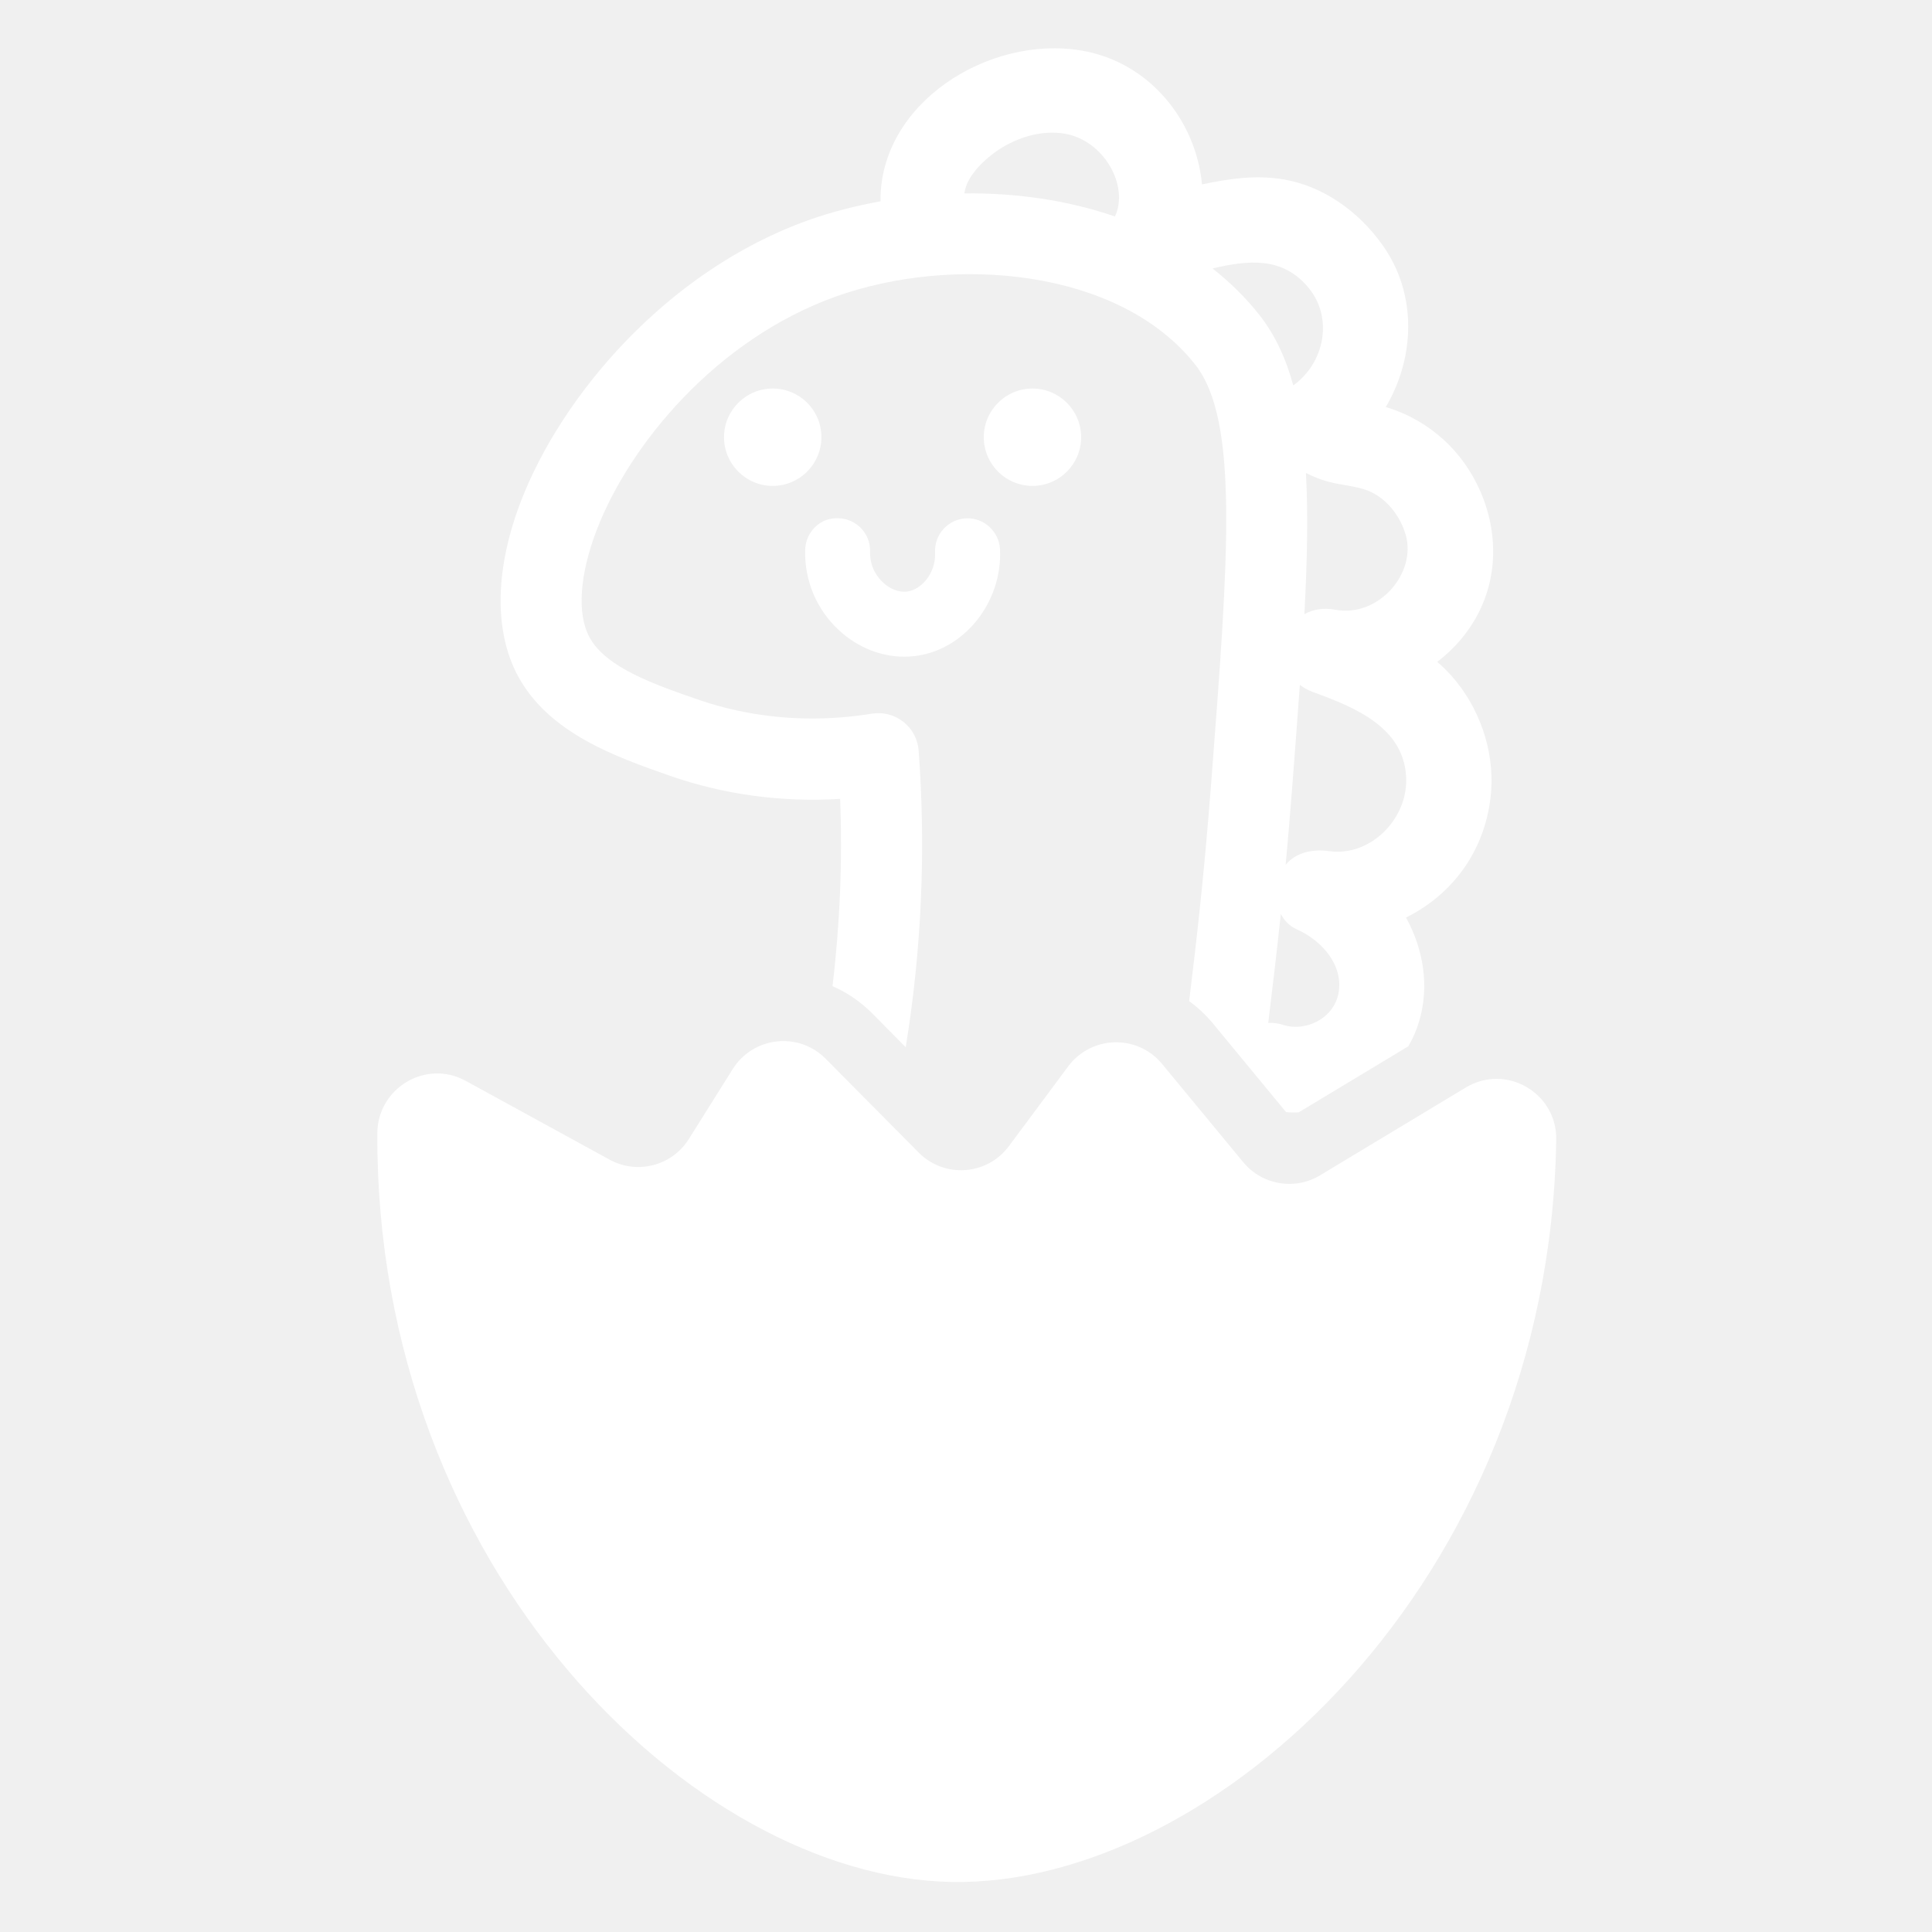
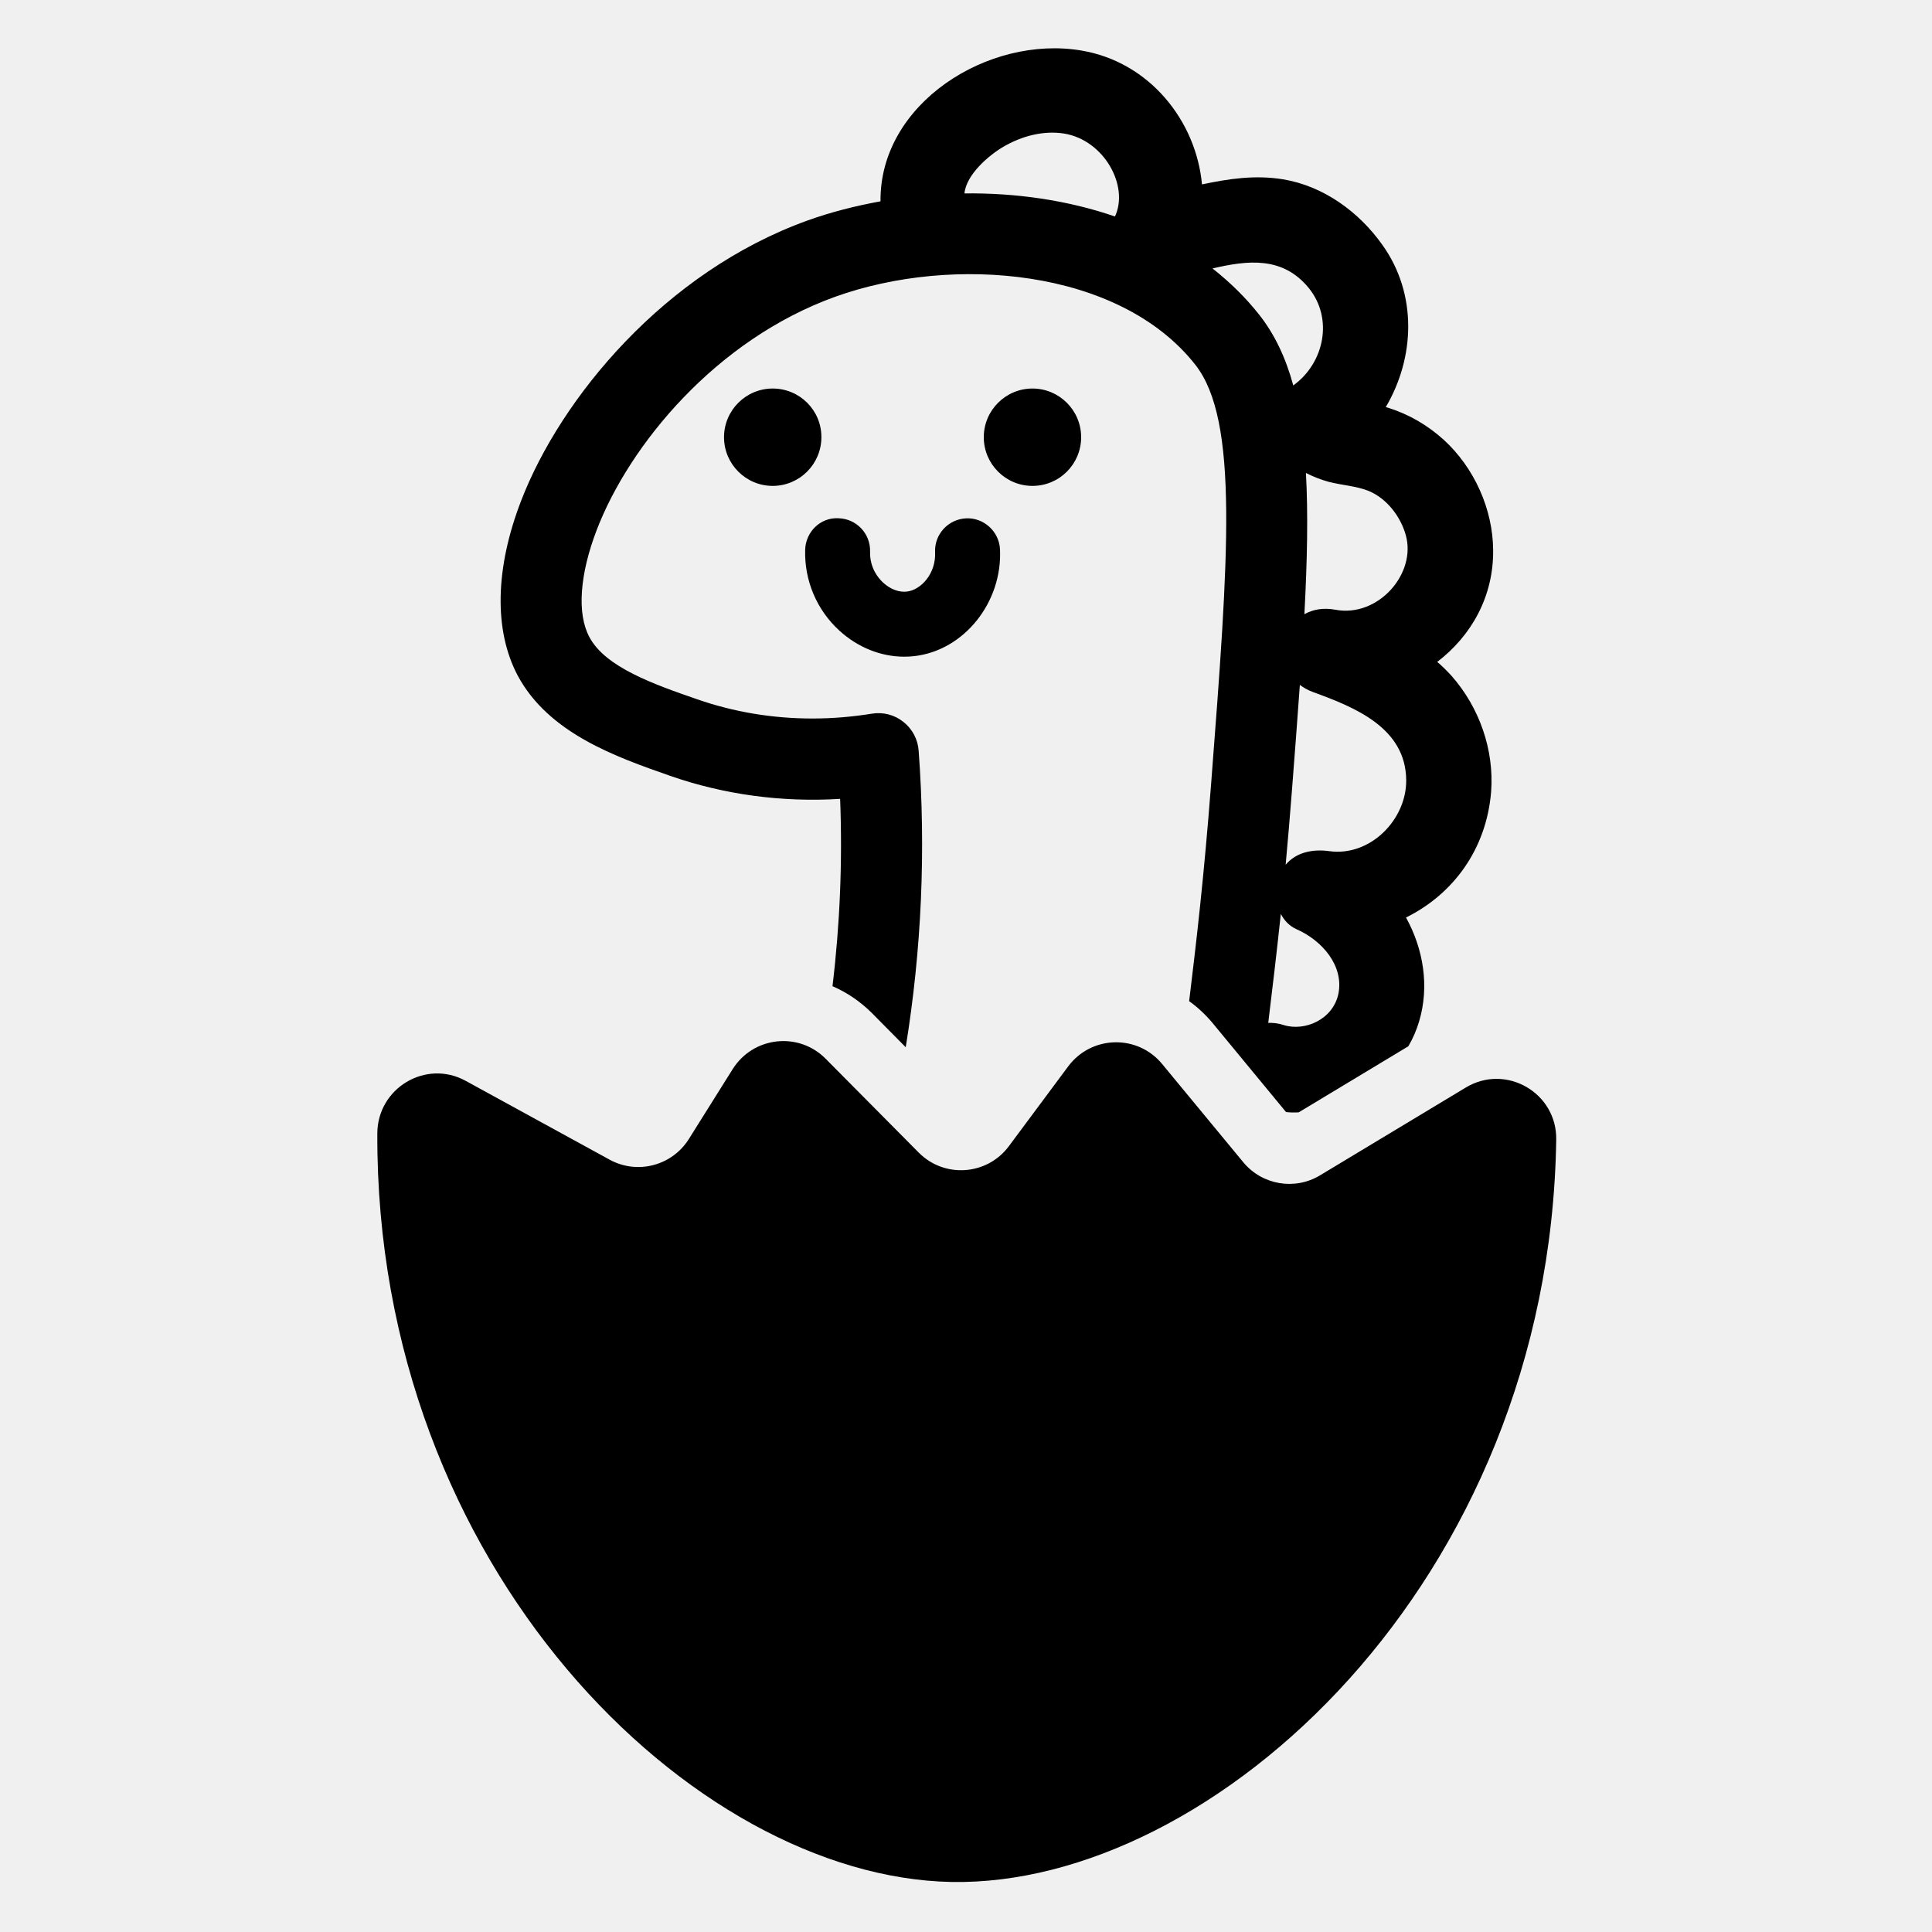
- <svg xmlns="http://www.w3.org/2000/svg" version="1.1" id="Layer_1" x="0px" y="0px" viewBox="0 0 200 200" style="enable-background:new 0 0 200 200;" xml:space="preserve">
-   <style type="text/css">
- 	.st0{fill:#FFFFFF;}
- </style>
+ <svg xmlns="http://www.w3.org/2000/svg" version="1.1" id="Layer_1" x="0px" y="0px" viewBox="0 0 200 200" style="enable-background:new 0 0 200 200;" xml:space="preserve" class="st0">
  <g>
-     <path class="st0" d="M151.74,112.58l-15.09,9.09c-2.62,1.58-6,1-7.95-1.36l-8.4-10.17c-2.55-3.09-7.32-2.97-9.72,0.25l-6.14,8.26   c-2.25,3.03-6.68,3.35-9.34,0.66l-9.63-9.71c-2.8-2.83-7.5-2.3-9.62,1.07l-4.54,7.24c-1.74,2.77-5.33,3.71-8.2,2.14l-14.9-8.16   c-4.12-2.26-9.13,0.74-9.15,5.44c-0.19,45.07,32.71,76.97,59.41,77.49c27.07,0.52,61.92-30.95,62.63-76.83   C161.19,113.13,155.9,110.07,151.74,112.58z" />
-     <path class="st0" d="M148.78,68.52c3.49-2.66,5.84-6.73,5.79-11.57c-0.03-4.26-1.96-8.53-5.1-11.41c-1.67-1.51-3.6-2.65-5.75-3.32   c-0.09-0.04-0.17-0.05-0.27-0.07c3.01-5.09,3.31-11.68-0.34-16.79c-2.43-3.43-6.1-6.11-10.31-6.8c-2.9-0.47-5.63-0.05-8.37,0.53   c-0.61-6.6-5.45-12.68-12.49-13.86c-9.61-1.62-20.9,5.47-20.79,15.61c-2.63,0.48-5.18,1.13-7.54,1.98   c-14.82,5.33-25.58,18.41-29.66,29.01c-2.71,7.01-2.83,13.43-0.36,18.1c3.2,5.98,10.17,8.42,15.77,10.38   c5.58,1.95,11.59,2.76,17.61,2.39c0.25,6.49-0.02,12.97-0.79,19.39c1.49,0.64,2.87,1.58,4.07,2.77l3.51,3.55   c1.64-10.08,2.1-20.4,1.34-30.68c-0.08-1.18-0.65-2.27-1.58-3c-0.92-0.74-2.11-1.04-3.27-0.85c-2.05,0.33-4.1,0.5-6.15,0.5   c-4.11,0-8.15-0.67-11.95-2c-4.46-1.54-9.48-3.31-11.13-6.42c-1.31-2.42-1.02-6.48,0.76-11.12c3.39-8.81,12.35-19.68,24.68-24.12   c12.15-4.37,29.43-2.94,37.28,7.04c4.53,5.77,3.44,19.9,1.64,43.31c-0.75,9.76-1.52,16.32-2.28,22.57   c0.87,0.62,1.68,1.38,2.39,2.22l5.09,6.17l2.55,3.09c0.44,0.05,0.88,0.06,1.31,0.03l11.35-6.84c0.48-0.81,0.85-1.68,1.12-2.59   c1.08-3.61,0.44-7.48-1.36-10.74c4.82-2.38,8.32-7,8.81-13.02c0.33-4.35-1.23-8.75-4.1-12C149.78,69.44,149.3,68.95,148.78,68.52z    M115.42,22.41c-4.94-1.7-10.29-2.45-15.58-2.39c0.19-1.97,2.55-3.96,4-4.81c1.9-1.12,4.17-1.73,6.34-1.38   C114.3,14.52,116.9,19.25,115.42,22.41z M130.36,32.59c-1.43-1.82-3.07-3.4-4.84-4.8c3.63-0.85,7.25-1.28,9.95,2.01   c2.58,3.16,1.63,7.78-1.59,10.1C133.1,37.04,131.96,34.62,130.36,32.59z M138.56,102.83c-0.54,2.72-3.51,3.97-5.68,3.28   c-0.57-0.19-1.1-0.24-1.59-0.22c0.02-0.17,0.04-0.35,0.06-0.52c0.41-3.37,0.82-6.82,1.24-10.76c0.35,0.67,0.87,1.24,1.6,1.57   C136.9,97.37,139.1,99.97,138.56,102.83z M137.6,88.11c-1.74-0.24-3.44,0.13-4.51,1.41c0.22-2.39,0.44-4.95,0.66-7.81   c0.3-3.86,0.57-7.44,0.81-10.81c0.38,0.28,0.81,0.54,1.33,0.73c4.38,1.59,9.64,3.71,9.68,9.14C145.6,84.87,141.82,88.7,137.6,88.11   z M138.24,63.12c-1.27-0.24-2.35-0.02-3.21,0.46c0.3-5.61,0.39-10.43,0.16-14.62c0.74,0.38,1.52,0.69,2.36,0.92   c1.35,0.35,2.79,0.42,4.08,0.92c1.89,0.76,3.35,2.63,3.9,4.61C146.64,59.39,142.66,63.95,138.24,63.12z" />
-     <path class="st0" d="M79.99,40.22c-2.78,0-5.04,2.26-5.04,5.04c0,2.78,2.26,5.04,5.04,5.04s5.04-2.26,5.04-5.04   C85.04,42.47,82.78,40.22,79.99,40.22z" />
-     <path class="st0" d="M111.92,45.26c0-2.78-2.26-5.04-5.04-5.04c-2.78,0-5.04,2.26-5.04,5.04c0,2.78,2.26,5.04,5.04,5.04   C109.67,50.3,111.92,48.04,111.92,45.26z" />
-     <path class="st0" d="M93.61,67.98c0.35,0,0.71-0.02,1.06-0.06c5.14-0.6,9.11-5.57,8.85-11.06c-0.09-1.85-1.7-3.3-3.52-3.2   c-1.85,0.09-3.29,1.66-3.2,3.52c0.1,2.18-1.45,3.89-2.92,4.06c-0.81,0.1-1.73-0.25-2.46-0.93c-0.52-0.48-1.39-1.53-1.35-3.21   c0.05-1.86-1.41-3.4-3.27-3.45c-1.87-0.11-3.4,1.41-3.45,3.27c-0.09,3.18,1.2,6.22,3.53,8.35C88.8,67.03,91.2,67.98,93.61,67.98z" />
+     <path d="M151.74,112.58l-15.09,9.09c-2.62,1.58-6,1-7.95-1.36l-8.4-10.17c-2.55-3.09-7.32-2.97-9.72,0.25l-6.14,8.26   c-2.25,3.03-6.68,3.35-9.34,0.66l-9.63-9.71c-2.8-2.83-7.5-2.3-9.62,1.07l-4.54,7.24c-1.74,2.77-5.33,3.71-8.2,2.14l-14.9-8.16   c-4.12-2.26-9.13,0.74-9.15,5.44c-0.19,45.07,32.71,76.97,59.41,77.49c27.07,0.52,61.92-30.95,62.63-76.83   C161.19,113.13,155.9,110.07,151.74,112.58z" />
+     <path d="M148.78,68.52c3.49-2.66,5.84-6.73,5.79-11.57c-0.03-4.26-1.96-8.53-5.1-11.41c-1.67-1.51-3.6-2.65-5.75-3.32   c-0.09-0.04-0.17-0.05-0.27-0.07c3.01-5.09,3.31-11.68-0.34-16.79c-2.43-3.43-6.1-6.11-10.31-6.8c-2.9-0.47-5.63-0.05-8.37,0.53   c-0.61-6.6-5.45-12.68-12.49-13.86c-9.61-1.62-20.9,5.47-20.79,15.61c-2.63,0.48-5.18,1.13-7.54,1.98   c-14.82,5.33-25.58,18.41-29.66,29.01c-2.71,7.01-2.83,13.43-0.36,18.1c3.2,5.98,10.17,8.42,15.77,10.38   c5.58,1.95,11.59,2.76,17.61,2.39c0.25,6.49-0.02,12.97-0.79,19.39c1.49,0.64,2.87,1.58,4.07,2.77l3.51,3.55   c1.64-10.08,2.1-20.4,1.34-30.68c-0.08-1.18-0.65-2.27-1.58-3c-0.92-0.74-2.11-1.04-3.27-0.85c-2.05,0.33-4.1,0.5-6.15,0.5   c-4.11,0-8.15-0.67-11.95-2c-4.46-1.54-9.48-3.31-11.13-6.42c-1.31-2.42-1.02-6.48,0.76-11.12c3.39-8.81,12.35-19.68,24.68-24.12   c12.15-4.37,29.43-2.94,37.28,7.04c4.53,5.77,3.44,19.9,1.64,43.31c-0.75,9.76-1.52,16.32-2.28,22.57   c0.87,0.62,1.68,1.38,2.39,2.22l5.09,6.17l2.55,3.09c0.44,0.05,0.88,0.06,1.31,0.03l11.35-6.84c0.48-0.81,0.85-1.68,1.12-2.59   c1.08-3.61,0.44-7.48-1.36-10.74c4.82-2.38,8.32-7,8.81-13.02c0.33-4.35-1.23-8.75-4.1-12C149.78,69.44,149.3,68.95,148.78,68.52z    M115.42,22.41c-4.94-1.7-10.29-2.45-15.58-2.39c0.19-1.97,2.55-3.96,4-4.81c1.9-1.12,4.17-1.73,6.34-1.38   C114.3,14.52,116.9,19.25,115.42,22.41z M130.36,32.59c-1.43-1.82-3.07-3.4-4.84-4.8c3.63-0.85,7.25-1.28,9.95,2.01   c2.58,3.16,1.63,7.78-1.59,10.1C133.1,37.04,131.96,34.62,130.36,32.59z M138.56,102.83c-0.54,2.72-3.51,3.97-5.68,3.28   c-0.57-0.19-1.1-0.24-1.59-0.22c0.02-0.17,0.04-0.35,0.06-0.52c0.41-3.37,0.82-6.82,1.24-10.76c0.35,0.67,0.87,1.24,1.6,1.57   C136.9,97.37,139.1,99.97,138.56,102.83z M137.6,88.11c-1.74-0.24-3.44,0.13-4.51,1.41c0.22-2.39,0.44-4.95,0.66-7.81   c0.3-3.86,0.57-7.44,0.81-10.81c0.38,0.28,0.81,0.54,1.33,0.73c4.38,1.59,9.64,3.71,9.68,9.14C145.6,84.87,141.82,88.7,137.6,88.11   z M138.24,63.12c-1.27-0.24-2.35-0.02-3.21,0.46c0.3-5.61,0.39-10.43,0.16-14.62c0.74,0.38,1.52,0.69,2.36,0.92   c1.35,0.35,2.79,0.42,4.08,0.92c1.89,0.76,3.35,2.63,3.9,4.61C146.64,59.39,142.66,63.95,138.24,63.12z" />
+     <path d="M79.99,40.22c-2.78,0-5.04,2.26-5.04,5.04c0,2.78,2.26,5.04,5.04,5.04s5.04-2.26,5.04-5.04   C85.04,42.47,82.78,40.22,79.99,40.22z" />
+     <path d="M111.92,45.26c0-2.78-2.26-5.04-5.04-5.04c-2.78,0-5.04,2.26-5.04,5.04c0,2.78,2.26,5.04,5.04,5.04   C109.67,50.3,111.92,48.04,111.92,45.26z" />
+     <path d="M93.61,67.98c0.35,0,0.71-0.02,1.06-0.06c5.14-0.6,9.11-5.57,8.85-11.06c-0.09-1.85-1.7-3.3-3.52-3.2   c-1.85,0.09-3.29,1.66-3.2,3.52c0.1,2.18-1.45,3.89-2.92,4.06c-0.81,0.1-1.73-0.25-2.46-0.93c-0.52-0.48-1.39-1.53-1.35-3.21   c0.05-1.86-1.41-3.4-3.27-3.45c-1.87-0.11-3.4,1.41-3.45,3.27c-0.09,3.18,1.2,6.22,3.53,8.35C88.8,67.03,91.2,67.98,93.61,67.98z" />
  </g>
</svg>
